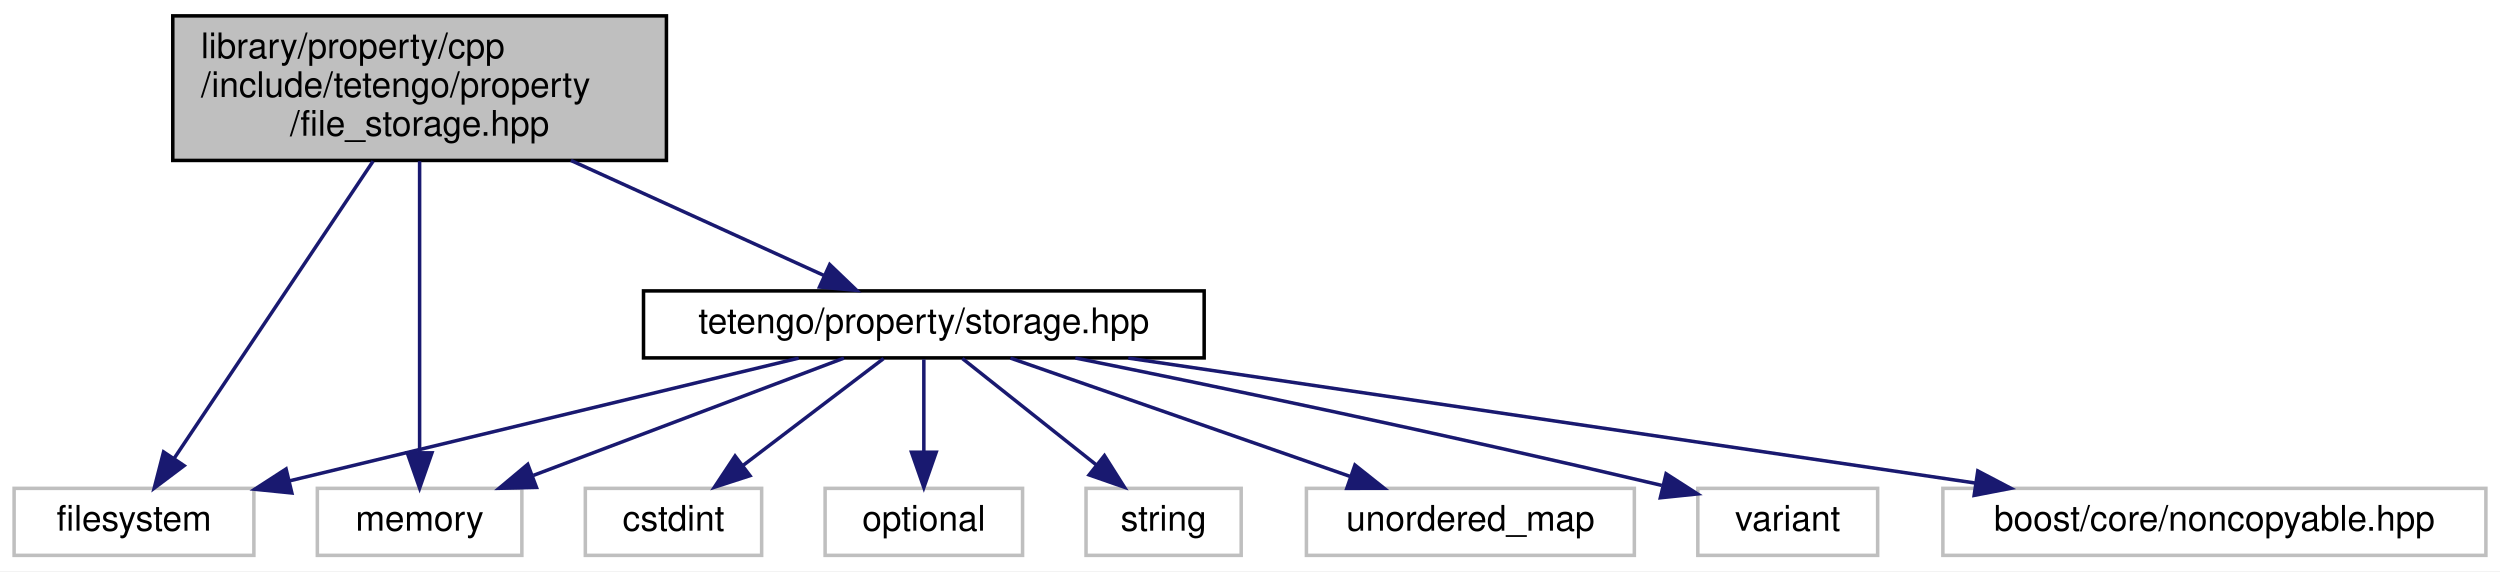
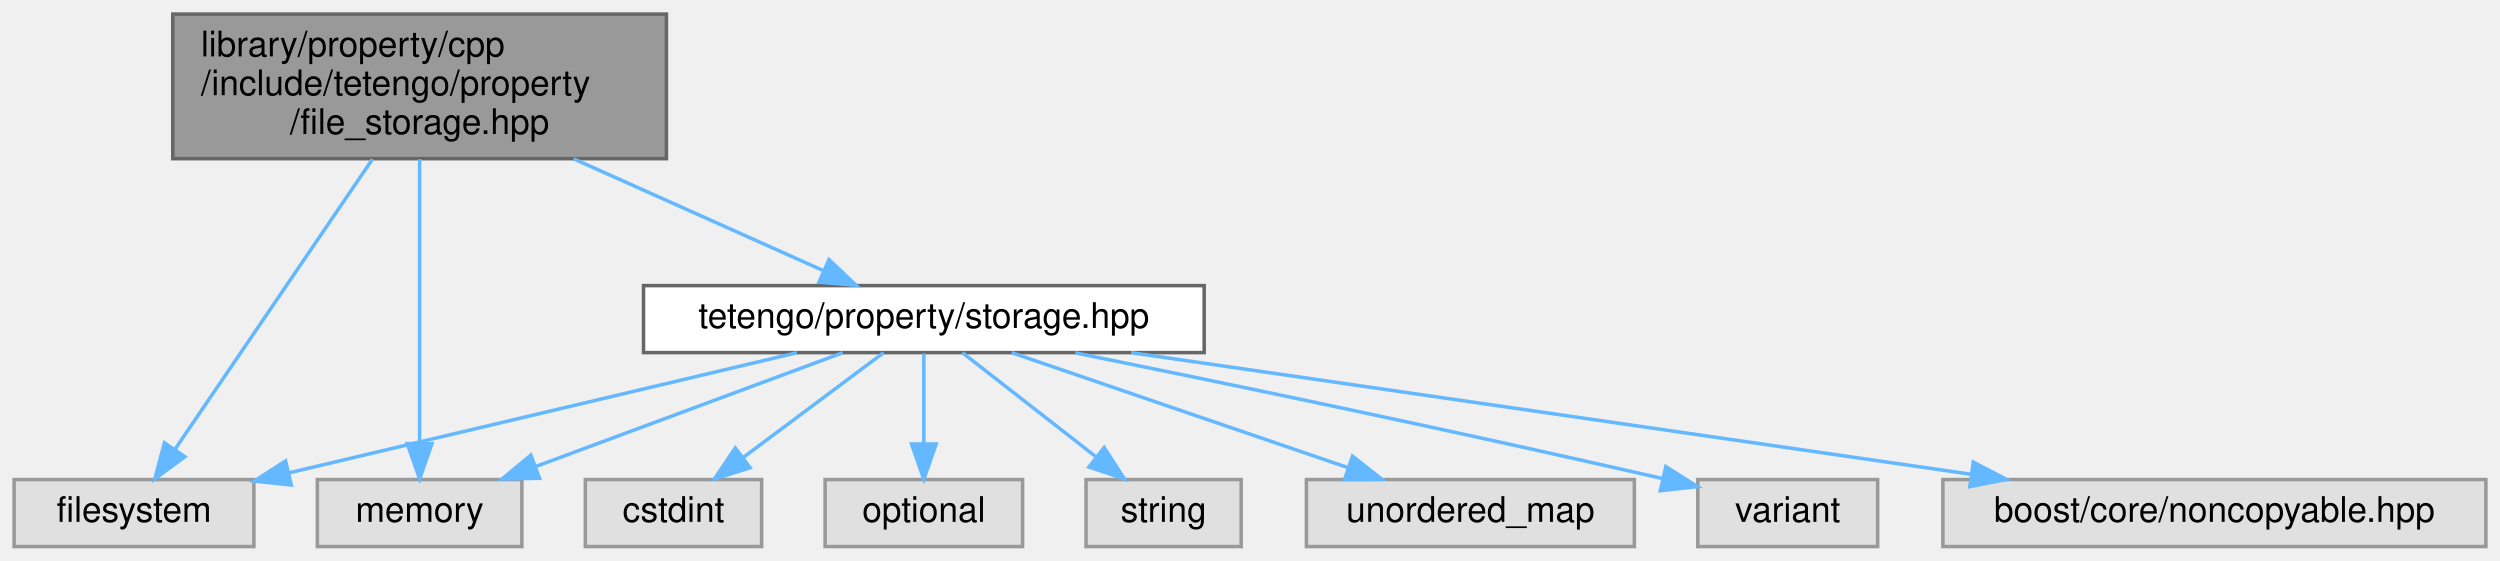
- <svg xmlns="http://www.w3.org/2000/svg" xmlns:xlink="http://www.w3.org/1999/xlink" width="709pt" height="162pt" viewBox="0.00 0.00 709.00 162.00">
-   <g id="graph0" class="graph" transform="scale(1 1) rotate(0) translate(4 158)">
-     <polygon fill="white" stroke="transparent" points="-4,4 -4,-158 705,-158 705,4 -4,4" />
+ <svg xmlns="http://www.w3.org/2000/svg" xmlns:xlink="http://www.w3.org/1999/xlink" width="709pt" height="159pt" viewBox="0.00 0.00 709.00 159.00">
+   <g id="graph0" class="graph" transform="scale(1 1) rotate(0) translate(4 155)">
    <g id="node1" class="node">
      <g id="a_node1">
        <a xlink:title="A file storage.">
-           <polygon fill="#bfbfbf" stroke="black" points="45,-112.5 45,-153.5 185,-153.5 185,-112.5 45,-112.5" />
-           <text text-anchor="start" x="53" y="-141.5" font-family="Helvetica,sans-Serif" font-size="10.00">library/property/cpp</text>
-           <text text-anchor="start" x="53" y="-130.5" font-family="Helvetica,sans-Serif" font-size="10.00">/include/tetengo/property</text>
-           <text text-anchor="middle" x="115" y="-119.5" font-family="Helvetica,sans-Serif" font-size="10.00">/file_storage.hpp</text>
+           <polygon fill="#999999" stroke="#666666" points="185,-151 45,-151 45,-110 185,-110 185,-151" />
+           <text text-anchor="start" x="53" y="-139" font-family="Helvetica,sans-Serif" font-size="10.00">library/property/cpp</text>
+           <text text-anchor="start" x="53" y="-128" font-family="Helvetica,sans-Serif" font-size="10.00">/include/tetengo/property</text>
+           <text text-anchor="middle" x="115" y="-117" font-family="Helvetica,sans-Serif" font-size="10.00">/file_storage.hpp</text>
        </a>
      </g>
    </g>
    <g id="node2" class="node">
      <g id="a_node2">
        <a xlink:title=" ">
-           <polygon fill="white" stroke="#bfbfbf" points="0,-0.5 0,-19.5 68,-19.5 68,-0.5 0,-0.5" />
-           <text text-anchor="middle" x="34" y="-7.5" font-family="Helvetica,sans-Serif" font-size="10.00">filesystem</text>
+           <polygon fill="#e0e0e0" stroke="#999999" points="68,-19 0,-19 0,0 68,0 68,-19" />
+           <text text-anchor="middle" x="34" y="-7" font-family="Helvetica,sans-Serif" font-size="10.00">filesystem</text>
        </a>
      </g>
    </g>
    <g id="edge1" class="edge">
-       <path fill="none" stroke="midnightblue" d="M101.81,-112.29C86.12,-88.85 60.19,-50.13 45.36,-27.96" />
-       <polygon fill="midnightblue" stroke="midnightblue" points="48.21,-25.94 39.74,-19.57 42.39,-29.83 48.21,-25.94" />
+       <path fill="none" stroke="#63b8ff" d="M101.62,-109.85C86.05,-86.96 60.56,-49.52 45.72,-27.72" />
+       <polygon fill="#63b8ff" stroke="#63b8ff" points="48.43,-25.47 39.9,-19.18 42.64,-29.41 48.43,-25.47" />
    </g>
    <g id="node3" class="node">
      <g id="a_node3">
        <a xlink:title=" ">
-           <polygon fill="white" stroke="#bfbfbf" points="86,-0.5 86,-19.5 144,-19.5 144,-0.5 86,-0.5" />
-           <text text-anchor="middle" x="115" y="-7.5" font-family="Helvetica,sans-Serif" font-size="10.00">memory</text>
+           <polygon fill="#e0e0e0" stroke="#999999" points="144,-19 86,-19 86,0 144,0 144,-19" />
+           <text text-anchor="middle" x="115" y="-7" font-family="Helvetica,sans-Serif" font-size="10.00">memory</text>
        </a>
      </g>
    </g>
    <g id="edge2" class="edge">
-       <path fill="none" stroke="midnightblue" d="M115,-112.29C115,-89.48 115,-52.19 115,-29.78" />
-       <polygon fill="midnightblue" stroke="midnightblue" points="118.5,-29.57 115,-19.57 111.5,-29.57 118.5,-29.57" />
+       <path fill="none" stroke="#63b8ff" d="M115,-109.85C115,-87.48 115,-51.19 115,-29.21" />
+       <polygon fill="#63b8ff" stroke="#63b8ff" points="118.5,-29.18 115,-19.18 111.5,-29.18 118.5,-29.18" />
    </g>
    <g id="node4" class="node">
      <g id="a_node4">
        <a xlink:href="property_2cpp_2include_2tetengo_2property_2storage_8hpp.html" target="_top" xlink:title="A storage.">
-           <polygon fill="white" stroke="black" points="178.5,-56.5 178.5,-75.5 337.5,-75.5 337.5,-56.5 178.5,-56.5" />
-           <text text-anchor="middle" x="258" y="-63.5" font-family="Helvetica,sans-Serif" font-size="10.00">tetengo/property/storage.hpp</text>
+           <polygon fill="white" stroke="#666666" points="337.5,-74 178.5,-74 178.5,-55 337.5,-55 337.5,-74" />
+           <text text-anchor="middle" x="258" y="-62" font-family="Helvetica,sans-Serif" font-size="10.00">tetengo/property/storage.hpp</text>
        </a>
      </g>
    </g>
    <g id="edge3" class="edge">
-       <path fill="none" stroke="midnightblue" d="M157.9,-112.5C181.2,-101.91 209.34,-89.12 229.85,-79.8" />
-       <polygon fill="midnightblue" stroke="midnightblue" points="231.31,-82.98 238.96,-75.65 228.41,-76.6 231.31,-82.98" />
+       <path fill="none" stroke="#63b8ff" d="M158.68,-109.95C181.69,-99.65 209.26,-87.31 229.5,-78.25" />
+       <polygon fill="#63b8ff" stroke="#63b8ff" points="231.1,-81.37 238.8,-74.09 228.25,-74.98 231.1,-81.37" />
    </g>
    <g id="edge5" class="edge">
-       <path fill="none" stroke="midnightblue" d="M222.51,-56.44C183.33,-47 120.24,-31.79 77.97,-21.6" />
-       <polygon fill="midnightblue" stroke="midnightblue" points="78.77,-18.19 68.23,-19.25 77.13,-25 78.77,-18.19" />
+       <path fill="none" stroke="#63b8ff" d="M222.01,-54.98C182.82,-45.71 120.13,-30.88 78.03,-20.92" />
+       <polygon fill="#63b8ff" stroke="#63b8ff" points="78.6,-17.46 68.06,-18.56 76.99,-24.27 78.6,-17.46" />
    </g>
    <g id="edge6" class="edge">
-       <path fill="none" stroke="midnightblue" d="M235.34,-56.44C211.6,-47.48 174.09,-33.31 147.26,-23.18" />
-       <polygon fill="midnightblue" stroke="midnightblue" points="148.14,-19.77 137.55,-19.52 145.67,-26.32 148.14,-19.77" />
+       <path fill="none" stroke="#63b8ff" d="M235.02,-54.98C211.5,-46.27 174.71,-32.63 148.06,-22.75" />
+       <polygon fill="#63b8ff" stroke="#63b8ff" points="148.99,-19.36 138.39,-19.17 146.55,-25.93 148.99,-19.36" />
    </g>
    <g id="node5" class="node">
      <g id="a_node5">
        <a xlink:title=" ">
-           <polygon fill="white" stroke="#bfbfbf" points="162,-0.5 162,-19.5 212,-19.5 212,-0.5 162,-0.5" />
-           <text text-anchor="middle" x="187" y="-7.5" font-family="Helvetica,sans-Serif" font-size="10.00">cstdint</text>
+           <polygon fill="#e0e0e0" stroke="#999999" points="212,-19 162,-19 162,0 212,0 212,-19" />
+           <text text-anchor="middle" x="187" y="-7" font-family="Helvetica,sans-Serif" font-size="10.00">cstdint</text>
        </a>
      </g>
    </g>
    <g id="edge4" class="edge">
-       <path fill="none" stroke="midnightblue" d="M246.59,-56.32C235.89,-48.18 219.66,-35.84 206.84,-26.09" />
-       <polygon fill="midnightblue" stroke="midnightblue" points="208.69,-23.1 198.61,-19.83 204.46,-28.67 208.69,-23.1" />
+       <path fill="none" stroke="#63b8ff" d="M246.59,-54.98C235.89,-47 219.66,-34.88 206.84,-25.31" />
+       <polygon fill="#63b8ff" stroke="#63b8ff" points="208.72,-22.35 198.61,-19.17 204.53,-27.96 208.72,-22.35" />
    </g>
    <g id="node6" class="node">
      <g id="a_node6">
        <a xlink:title=" ">
-           <polygon fill="white" stroke="#bfbfbf" points="230,-0.5 230,-19.5 286,-19.5 286,-0.5 230,-0.5" />
-           <text text-anchor="middle" x="258" y="-7.5" font-family="Helvetica,sans-Serif" font-size="10.00">optional</text>
+           <polygon fill="#e0e0e0" stroke="#999999" points="286,-19 230,-19 230,0 286,0 286,-19" />
+           <text text-anchor="middle" x="258" y="-7" font-family="Helvetica,sans-Serif" font-size="10.00">optional</text>
        </a>
      </g>
    </g>
    <g id="edge7" class="edge">
-       <path fill="none" stroke="midnightblue" d="M258,-56.08C258,-49.01 258,-38.86 258,-29.99" />
-       <polygon fill="midnightblue" stroke="midnightblue" points="261.5,-29.75 258,-19.75 254.5,-29.75 261.5,-29.75" />
+       <path fill="none" stroke="#63b8ff" d="M258,-54.75C258,-47.8 258,-37.85 258,-29.13" />
+       <polygon fill="#63b8ff" stroke="#63b8ff" points="261.5,-29.09 258,-19.09 254.5,-29.09 261.5,-29.09" />
    </g>
    <g id="node7" class="node">
      <g id="a_node7">
        <a xlink:title=" ">
-           <polygon fill="white" stroke="#bfbfbf" points="304,-0.5 304,-19.5 348,-19.5 348,-0.5 304,-0.5" />
-           <text text-anchor="middle" x="326" y="-7.5" font-family="Helvetica,sans-Serif" font-size="10.00">string</text>
+           <polygon fill="#e0e0e0" stroke="#999999" points="348,-19 304,-19 304,0 348,0 348,-19" />
+           <text text-anchor="middle" x="326" y="-7" font-family="Helvetica,sans-Serif" font-size="10.00">string</text>
        </a>
      </g>
    </g>
    <g id="edge8" class="edge">
-       <path fill="none" stroke="midnightblue" d="M268.93,-56.32C279.17,-48.18 294.72,-35.84 307,-26.09" />
-       <polygon fill="midnightblue" stroke="midnightblue" points="309.22,-28.79 314.88,-19.83 304.87,-23.31 309.22,-28.79" />
+       <path fill="none" stroke="#63b8ff" d="M268.93,-54.98C279.08,-47.07 294.42,-35.11 306.65,-25.58" />
+       <polygon fill="#63b8ff" stroke="#63b8ff" points="309.14,-28.08 314.88,-19.17 304.84,-22.56 309.14,-28.08" />
    </g>
    <g id="node8" class="node">
      <g id="a_node8">
        <a xlink:title=" ">
-           <polygon fill="white" stroke="#bfbfbf" points="366.5,-0.5 366.5,-19.5 459.5,-19.5 459.5,-0.5 366.5,-0.5" />
-           <text text-anchor="middle" x="413" y="-7.5" font-family="Helvetica,sans-Serif" font-size="10.00">unordered_map</text>
+           <polygon fill="#e0e0e0" stroke="#999999" points="459.5,-19 366.5,-19 366.5,0 459.5,0 459.5,-19" />
+           <text text-anchor="middle" x="413" y="-7" font-family="Helvetica,sans-Serif" font-size="10.00">unordered_map</text>
        </a>
      </g>
    </g>
    <g id="edge9" class="edge">
-       <path fill="none" stroke="midnightblue" d="M282.56,-56.44C308.52,-47.4 349.67,-33.06 378.8,-22.92" />
-       <polygon fill="midnightblue" stroke="midnightblue" points="380.26,-26.11 388.55,-19.52 377.96,-19.5 380.26,-26.11" />
+       <path fill="none" stroke="#63b8ff" d="M282.9,-54.98C308.7,-46.16 349.22,-32.31 378.18,-22.41" />
+       <polygon fill="#63b8ff" stroke="#63b8ff" points="379.57,-25.63 387.9,-19.08 377.31,-19.01 379.57,-25.63" />
    </g>
    <g id="node9" class="node">
      <g id="a_node9">
        <a xlink:title=" ">
-           <polygon fill="white" stroke="#bfbfbf" points="477.5,-0.5 477.5,-19.5 528.5,-19.5 528.5,-0.5 477.5,-0.5" />
-           <text text-anchor="middle" x="503" y="-7.5" font-family="Helvetica,sans-Serif" font-size="10.00">variant</text>
+           <polygon fill="#e0e0e0" stroke="#999999" points="528.5,-19 477.5,-19 477.5,0 528.5,0 528.5,-19" />
+           <text text-anchor="middle" x="503" y="-7" font-family="Helvetica,sans-Serif" font-size="10.00">variant</text>
        </a>
      </g>
    </g>
    <g id="edge10" class="edge">
-       <path fill="none" stroke="midnightblue" d="M300.97,-56.47C341.54,-48.28 404.3,-35.24 467.3,-20.33" />
-       <polygon fill="midnightblue" stroke="midnightblue" points="468.5,-23.64 477.41,-17.92 466.87,-16.83 468.5,-23.64" />
+       <path fill="none" stroke="#63b8ff" d="M300.94,-54.93C341.48,-46.73 404.22,-33.76 467.28,-19.33" />
+       <polygon fill="#63b8ff" stroke="#63b8ff" points="468.44,-22.66 477.4,-17.01 466.87,-15.84 468.44,-22.66" />
    </g>
    <g id="node10" class="node">
      <g id="a_node10">
        <a xlink:title=" ">
-           <polygon fill="white" stroke="#bfbfbf" points="547,-0.5 547,-19.5 701,-19.5 701,-0.5 547,-0.5" />
-           <text text-anchor="middle" x="624" y="-7.5" font-family="Helvetica,sans-Serif" font-size="10.00">boost/core/noncopyable.hpp</text>
+           <polygon fill="#e0e0e0" stroke="#999999" points="701,-19 547,-19 547,0 701,0 701,-19" />
+           <text text-anchor="middle" x="624" y="-7" font-family="Helvetica,sans-Serif" font-size="10.00">boost/core/noncopyable.hpp</text>
        </a>
      </g>
    </g>
    <g id="edge11" class="edge">
-       <path fill="none" stroke="midnightblue" d="M315.99,-56.44C381.31,-46.81 487.34,-31.16 556.37,-20.98" />
-       <polygon fill="midnightblue" stroke="midnightblue" points="556.9,-24.44 566.28,-19.52 555.87,-17.51 556.9,-24.44" />
+       <path fill="none" stroke="#63b8ff" d="M316.8,-54.98C381.67,-45.59 485.96,-30.49 554.74,-20.53" />
+       <polygon fill="#63b8ff" stroke="#63b8ff" points="555.64,-23.94 565.04,-19.04 554.64,-17.01 555.64,-23.94" />
    </g>
  </g>
</svg>
